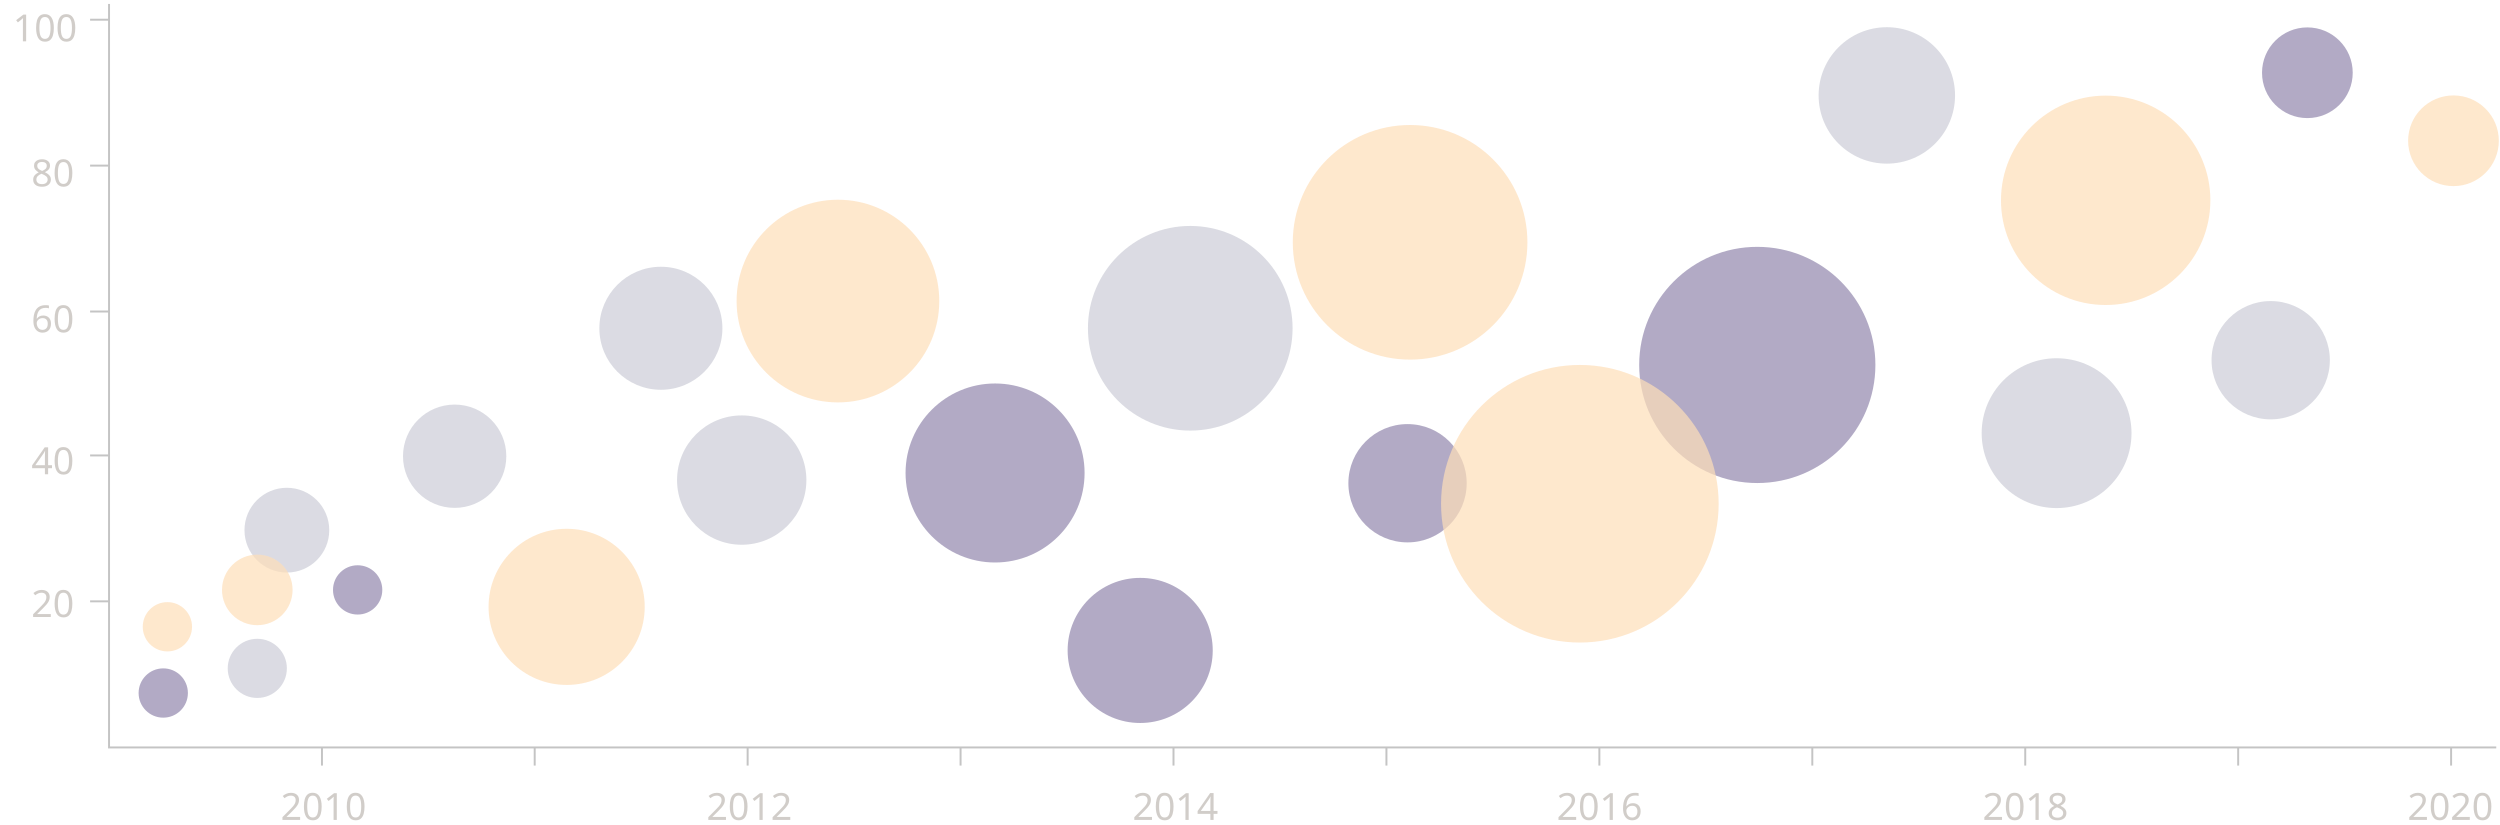
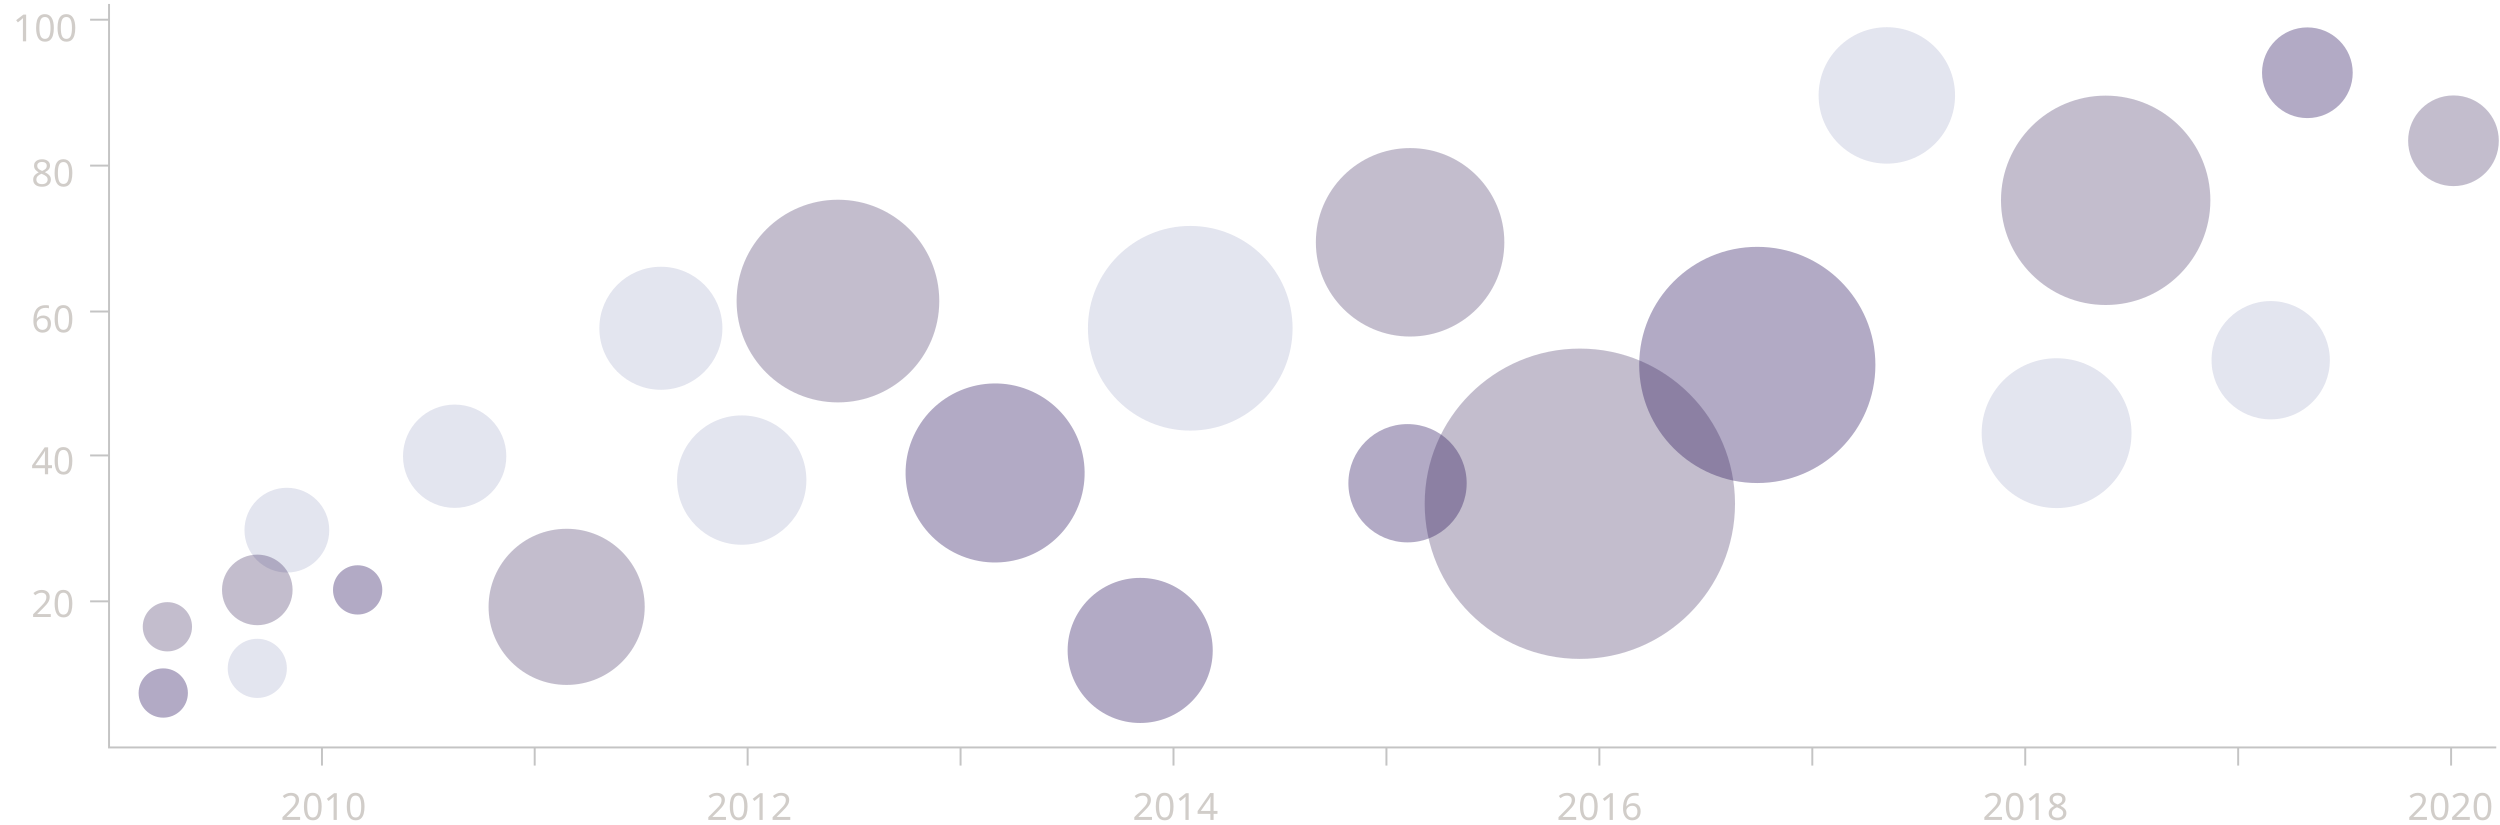
- <svg xmlns="http://www.w3.org/2000/svg" version="1.1" x="0px" y="0px" viewBox="0 0 1268 418" enable-background="new 0 0 1268 418" xml:space="preserve">
-   <g id="Layer_1">
-     <circle opacity="0.6" fill="#7E729E" cx="891.3" cy="185.1" r="59.9" />
-     <circle opacity="0.4" fill="#A4A6B8" cx="603.7" cy="166.5" r="51.9" />
-     <circle opacity="0.6" fill="#7E729E" cx="578.3" cy="329.9" r="36.8" />
-     <circle opacity="0.4" fill="#A4A6B8" cx="957" cy="48.4" r="34.6" />
-     <circle opacity="0.4" fill="#A4A6B8" cx="1151.7" cy="182.7" r="30" />
-     <circle opacity="0.6" fill="#7E729E" cx="713.9" cy="245.1" r="30" />
-     <circle opacity="0.6" fill="#7E729E" cx="504.7" cy="239.9" r="45.4" />
-     <circle opacity="0.4" fill="#A4A6B8" cx="376.2" cy="243.5" r="32.8" />
-     <circle opacity="0.6" fill="#7E729E" cx="82.8" cy="351.5" r="12.5" />
-     <circle opacity="0.4" fill="#A4A6B8" cx="130.5" cy="339" r="15" />
-     <circle opacity="0.4" fill="#A4A6B8" cx="145.5" cy="268.9" r="21.5" />
-     <circle opacity="0.4" fill="#A4A6B8" cx="230.6" cy="231.4" r="26.2" />
-     <circle opacity="0.4" fill="#A4A6B8" cx="335.2" cy="166.5" r="31.2" />
-     <circle opacity="0.4" fill="#A4A6B8" cx="1043.1" cy="219.7" r="38" />
-     <circle opacity="0.6" fill="#7E729E" cx="1170.3" cy="36.9" r="23" />
-     <circle opacity="0.6" fill="#7E729E" cx="181.4" cy="299.2" r="12.5" />
-     <g opacity="0.7">
-       <circle fill="#FEDEB8" cx="287.4" cy="307.8" r="39.6" />
-       <circle fill="#FEDEB8" cx="1068" cy="101.6" r="53.1" />
-       <circle fill="#FEDEB8" cx="425" cy="152.7" r="51.4" />
-       <circle fill="#FEDEB8" cx="715.2" cy="122.9" r="59.5" />
-       <circle fill="#FEDEB8" cx="84.9" cy="317.9" r="12.5" />
-       <circle fill="#FEDEB8" cx="130.5" cy="299.2" r="17.9" />
-       <circle fill="#FEDEB8" cx="1244.4" cy="71.4" r="23" />
-       <circle fill="#FEDEB8" cx="801.3" cy="255.5" r="70.4" />
+ <svg xmlns="http://www.w3.org/2000/svg" version="1.1" id="Layer_1" x="0px" y="0px" viewBox="0 0 1268 418" style="enable-background:new 0 0 1268 418;" xml:space="preserve">
+   <style type="text/css">
+ 	.st0{opacity:0.6;fill:#7E729E;enable-background:new    ;}
+ 	.st1{opacity:0.4;fill:#B9BDD6;enable-background:new    ;}
+ 	.st2{opacity:0.7;}
+ 	.st3{opacity:0.4;fill:#2A174F;enable-background:new    ;}
+ 	.st4{fill:none;stroke:#C4C4C4;stroke-miterlimit:10;}
+ 	.st5{fill:#D1CDC9;}
+ 	.st6{font-family:'RobotoCondensed-Regular';}
+ 	.st7{font-size:19px;}
+ </style>
+   <g id="Layer_1_1_">
+     <circle class="st0" cx="891.3" cy="185.1" r="59.9" />
+     <circle class="st1" cx="603.7" cy="166.5" r="51.9" />
+     <circle class="st0" cx="578.3" cy="329.9" r="36.8" />
+     <circle class="st1" cx="957" cy="48.4" r="34.6" />
+     <circle class="st1" cx="1151.7" cy="182.7" r="30" />
+     <circle class="st0" cx="713.9" cy="245.1" r="30" />
+     <ellipse transform="matrix(0.4641 -0.8858 0.8858 0.4641 57.9842 575.6165)" class="st0" cx="504.7" cy="239.9" rx="45.4" ry="45.4" />
+     <circle class="st1" cx="376.2" cy="243.5" r="32.8" />
+     <circle class="st0" cx="82.8" cy="351.5" r="12.5" />
+     <circle class="st1" cx="130.5" cy="339" r="15" />
+     <circle class="st1" cx="145.5" cy="268.9" r="21.5" />
+     <circle class="st1" cx="230.6" cy="231.4" r="26.2" />
+     <circle class="st1" cx="335.2" cy="166.5" r="31.2" />
+     <circle class="st1" cx="1043.1" cy="219.7" r="38" />
+     <circle class="st0" cx="1170.3" cy="36.9" r="23" />
+     <circle class="st0" cx="181.4" cy="299.2" r="12.5" />
+     <g class="st2">
+       <circle class="st3" cx="287.4" cy="307.8" r="39.6" />
+       <circle class="st3" cx="1068" cy="101.6" r="53.1" />
+       <circle class="st3" cx="425" cy="152.7" r="51.4" />
+       <circle class="st3" cx="715.2" cy="122.9" r="47.8" />
+       <circle class="st3" cx="84.9" cy="317.9" r="12.5" />
+       <circle class="st3" cx="130.5" cy="299.2" r="17.9" />
+       <circle class="st3" cx="1244.4" cy="71.4" r="23" />
+       <circle class="st3" cx="801.3" cy="255.5" r="78.7" />
    </g>
    <g>
      <g>
-         <line fill="none" stroke="#C4C4C4" stroke-miterlimit="10" x1="163.3" y1="388.3" x2="163.3" y2="378.9" />
-         <line fill="none" stroke="#C4C4C4" stroke-miterlimit="10" x1="271.2" y1="388.3" x2="271.2" y2="378.9" />
-         <line fill="none" stroke="#C4C4C4" stroke-miterlimit="10" x1="487.2" y1="388.3" x2="487.2" y2="378.9" />
-         <line fill="none" stroke="#C4C4C4" stroke-miterlimit="10" x1="811.2" y1="388.3" x2="811.2" y2="378.9" />
-         <line fill="none" stroke="#C4C4C4" stroke-miterlimit="10" x1="1027.2" y1="388.3" x2="1027.2" y2="378.9" />
-         <line fill="none" stroke="#C4C4C4" stroke-miterlimit="10" x1="379.2" y1="388.3" x2="379.2" y2="378.9" />
-         <line fill="none" stroke="#C4C4C4" stroke-miterlimit="10" x1="595.2" y1="388.3" x2="595.2" y2="378.9" />
-         <line fill="none" stroke="#C4C4C4" stroke-miterlimit="10" x1="703.2" y1="388.3" x2="703.2" y2="378.9" />
-         <line fill="none" stroke="#C4C4C4" stroke-miterlimit="10" x1="919.2" y1="388.3" x2="919.2" y2="378.9" />
-         <line fill="none" stroke="#C4C4C4" stroke-miterlimit="10" x1="1135.2" y1="388.3" x2="1135.2" y2="378.9" />
-         <line fill="none" stroke="#C4C4C4" stroke-miterlimit="10" x1="1243.2" y1="388.3" x2="1243.2" y2="378.9" />
+         <line class="st4" x1="163.3" y1="388.3" x2="163.3" y2="378.9" />
+         <line class="st4" x1="271.2" y1="388.3" x2="271.2" y2="378.9" />
+         <line class="st4" x1="487.2" y1="388.3" x2="487.2" y2="378.9" />
+         <line class="st4" x1="811.2" y1="388.3" x2="811.2" y2="378.9" />
+         <line class="st4" x1="1027.2" y1="388.3" x2="1027.2" y2="378.9" />
+         <line class="st4" x1="379.2" y1="388.3" x2="379.2" y2="378.9" />
+         <line class="st4" x1="595.2" y1="388.3" x2="595.2" y2="378.9" />
+         <line class="st4" x1="703.2" y1="388.3" x2="703.2" y2="378.9" />
+         <line class="st4" x1="919.2" y1="388.3" x2="919.2" y2="378.9" />
+         <line class="st4" x1="1135.2" y1="388.3" x2="1135.2" y2="378.9" />
+         <line class="st4" x1="1243.2" y1="388.3" x2="1243.2" y2="378.9" />
      </g>
      <g>
-         <polyline fill="none" stroke="#C4C4C4" stroke-miterlimit="10" points="55.3,2 55.3,379.1 1266.1,379.1    " />
+         <polyline class="st4" points="55.3,2 55.3,379.1 1266.1,379.1    " />
        <g>
-           <line fill="none" stroke="#C4C4C4" stroke-miterlimit="10" x1="45.7" y1="10" x2="55.7" y2="10" />
-           <line fill="none" stroke="#C4C4C4" stroke-miterlimit="10" x1="45.7" y1="305" x2="55.7" y2="305" />
-           <line fill="none" stroke="#C4C4C4" stroke-miterlimit="10" x1="45.7" y1="231" x2="55.7" y2="231" />
-           <line fill="none" stroke="#C4C4C4" stroke-miterlimit="10" x1="45.7" y1="158" x2="55.7" y2="158" />
-           <line fill="none" stroke="#C4C4C4" stroke-miterlimit="10" x1="45.7" y1="84" x2="55.7" y2="84" />
+           <line class="st4" x1="45.7" y1="10" x2="55.7" y2="10" />
+           <line class="st4" x1="45.7" y1="305" x2="55.7" y2="305" />
+           <line class="st4" x1="45.7" y1="231" x2="55.7" y2="231" />
+           <line class="st4" x1="45.7" y1="158" x2="55.7" y2="158" />
+           <line class="st4" x1="45.7" y1="84" x2="55.7" y2="84" />
        </g>
      </g>
    </g>
    <g>
      <g>
-         <text transform="matrix(1 0 0 1 574.4128 415.8708)" fill="#D1CDC9" font-family="'RobotoCondensed-Regular'" font-size="19px">2014</text>
+         <text transform="matrix(1 0 0 1 574.4128 415.8708)" class="st5 st6 st7">2014</text>
      </g>
      <g>
-         <text transform="matrix(1 0 0 1 789.5522 415.8708)" fill="#D1CDC9" font-family="'RobotoCondensed-Regular'" font-size="19px">2016</text>
+         <text transform="matrix(1 0 0 1 789.5522 415.8708)" class="st5 st6 st7">2016</text>
      </g>
      <g>
-         <text transform="matrix(1 0 0 1 1005.552 415.8708)" fill="#D1CDC9" font-family="'RobotoCondensed-Regular'" font-size="19px">2018</text>
+         <text transform="matrix(1 0 0 1 1005.552 415.8708)" class="st5 st6 st7">2018</text>
      </g>
      <g>
-         <text transform="matrix(1 0 0 1 358.3445 415.8708)" fill="#D1CDC9" font-family="'RobotoCondensed-Regular'" font-size="19px">2012</text>
+         <text transform="matrix(1 0 0 1 358.3445 415.8708)" class="st5 st6 st7">2012</text>
      </g>
      <g>
-         <text transform="matrix(1 0 0 1 142.3442 415.8708)" fill="#D1CDC9" font-family="'RobotoCondensed-Regular'" font-size="19px">2010</text>
+         <text transform="matrix(1 0 0 1 142.3442 415.8708)" class="st5 st6 st7">2010</text>
      </g>
      <g>
-         <text transform="matrix(1 0 0 1 1221.072 415.8708)" fill="#D1CDC9" font-family="'RobotoCondensed-Regular'" font-size="19px">2020</text>
+         <text transform="matrix(1 0 0 1 1221.072 415.8708)" class="st5 st6 st7">2020</text>
      </g>
    </g>
    <g>
-       <text transform="matrix(1 0 0 1 6.5078 20.9556)" fill="#D1CDC9" font-family="'RobotoCondensed-Regular'" font-size="19px">100</text>
+       <text transform="matrix(1 0 0 1 6.5078 20.9556)" class="st5 st6 st7">100</text>
    </g>
-     <text transform="matrix(1 0 0 1 15.8876 240.533)" fill="#D1CDC9" font-family="'RobotoCondensed-Regular'" font-size="19px">40</text>
-     <text transform="matrix(1 0 0 1 15.8876 168.5328)" fill="#D1CDC9" font-family="'RobotoCondensed-Regular'" font-size="19px">60</text>
-     <text transform="matrix(1 0 0 1 15.8877 94.5328)" fill="#D1CDC9" font-family="'RobotoCondensed-Regular'" font-size="19px">80</text>
-     <text transform="matrix(1 0 0 1 15.8876 312.9561)" fill="#D1CDC9" font-family="'RobotoCondensed-Regular'" font-size="19px">20</text>
+     <text transform="matrix(1 0 0 1 15.8876 240.533)" class="st5 st6 st7">40</text>
+     <text transform="matrix(1 0 0 1 15.8876 168.5328)" class="st5 st6 st7">60</text>
+     <text transform="matrix(1 0 0 1 15.8877 94.5328)" class="st5 st6 st7">80</text>
+     <text transform="matrix(1 0 0 1 15.8876 312.9561)" class="st5 st6 st7">20</text>
  </g>
-   <g id="Layer_2">
+   <g id="Layer_2_1_">
</g>
  <g id="Layer_3">
</g>
</svg>
